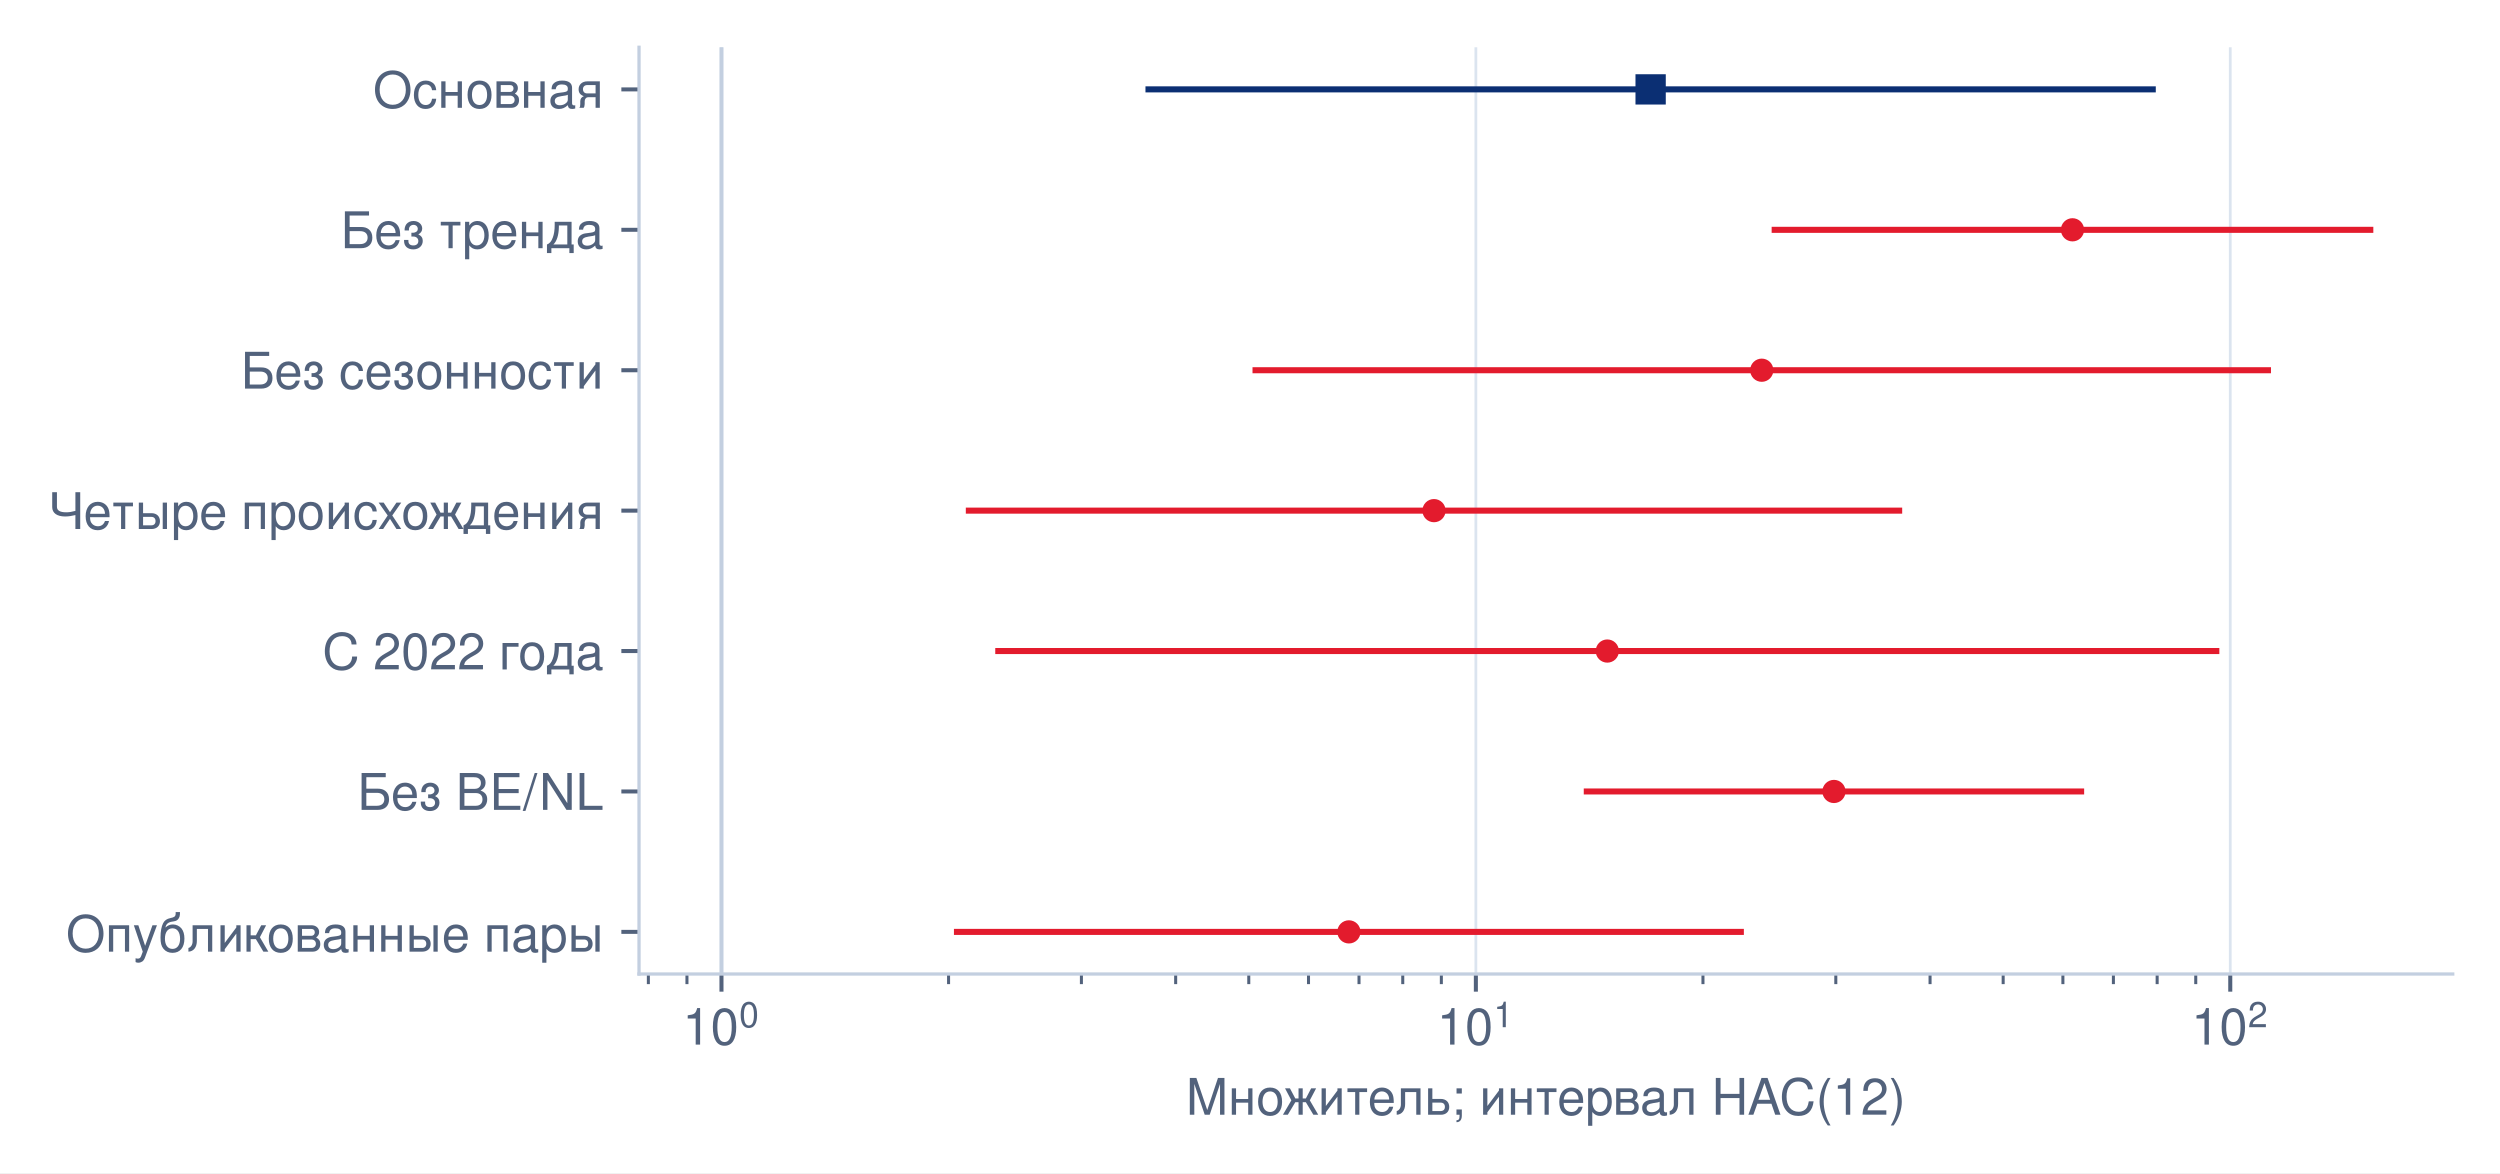
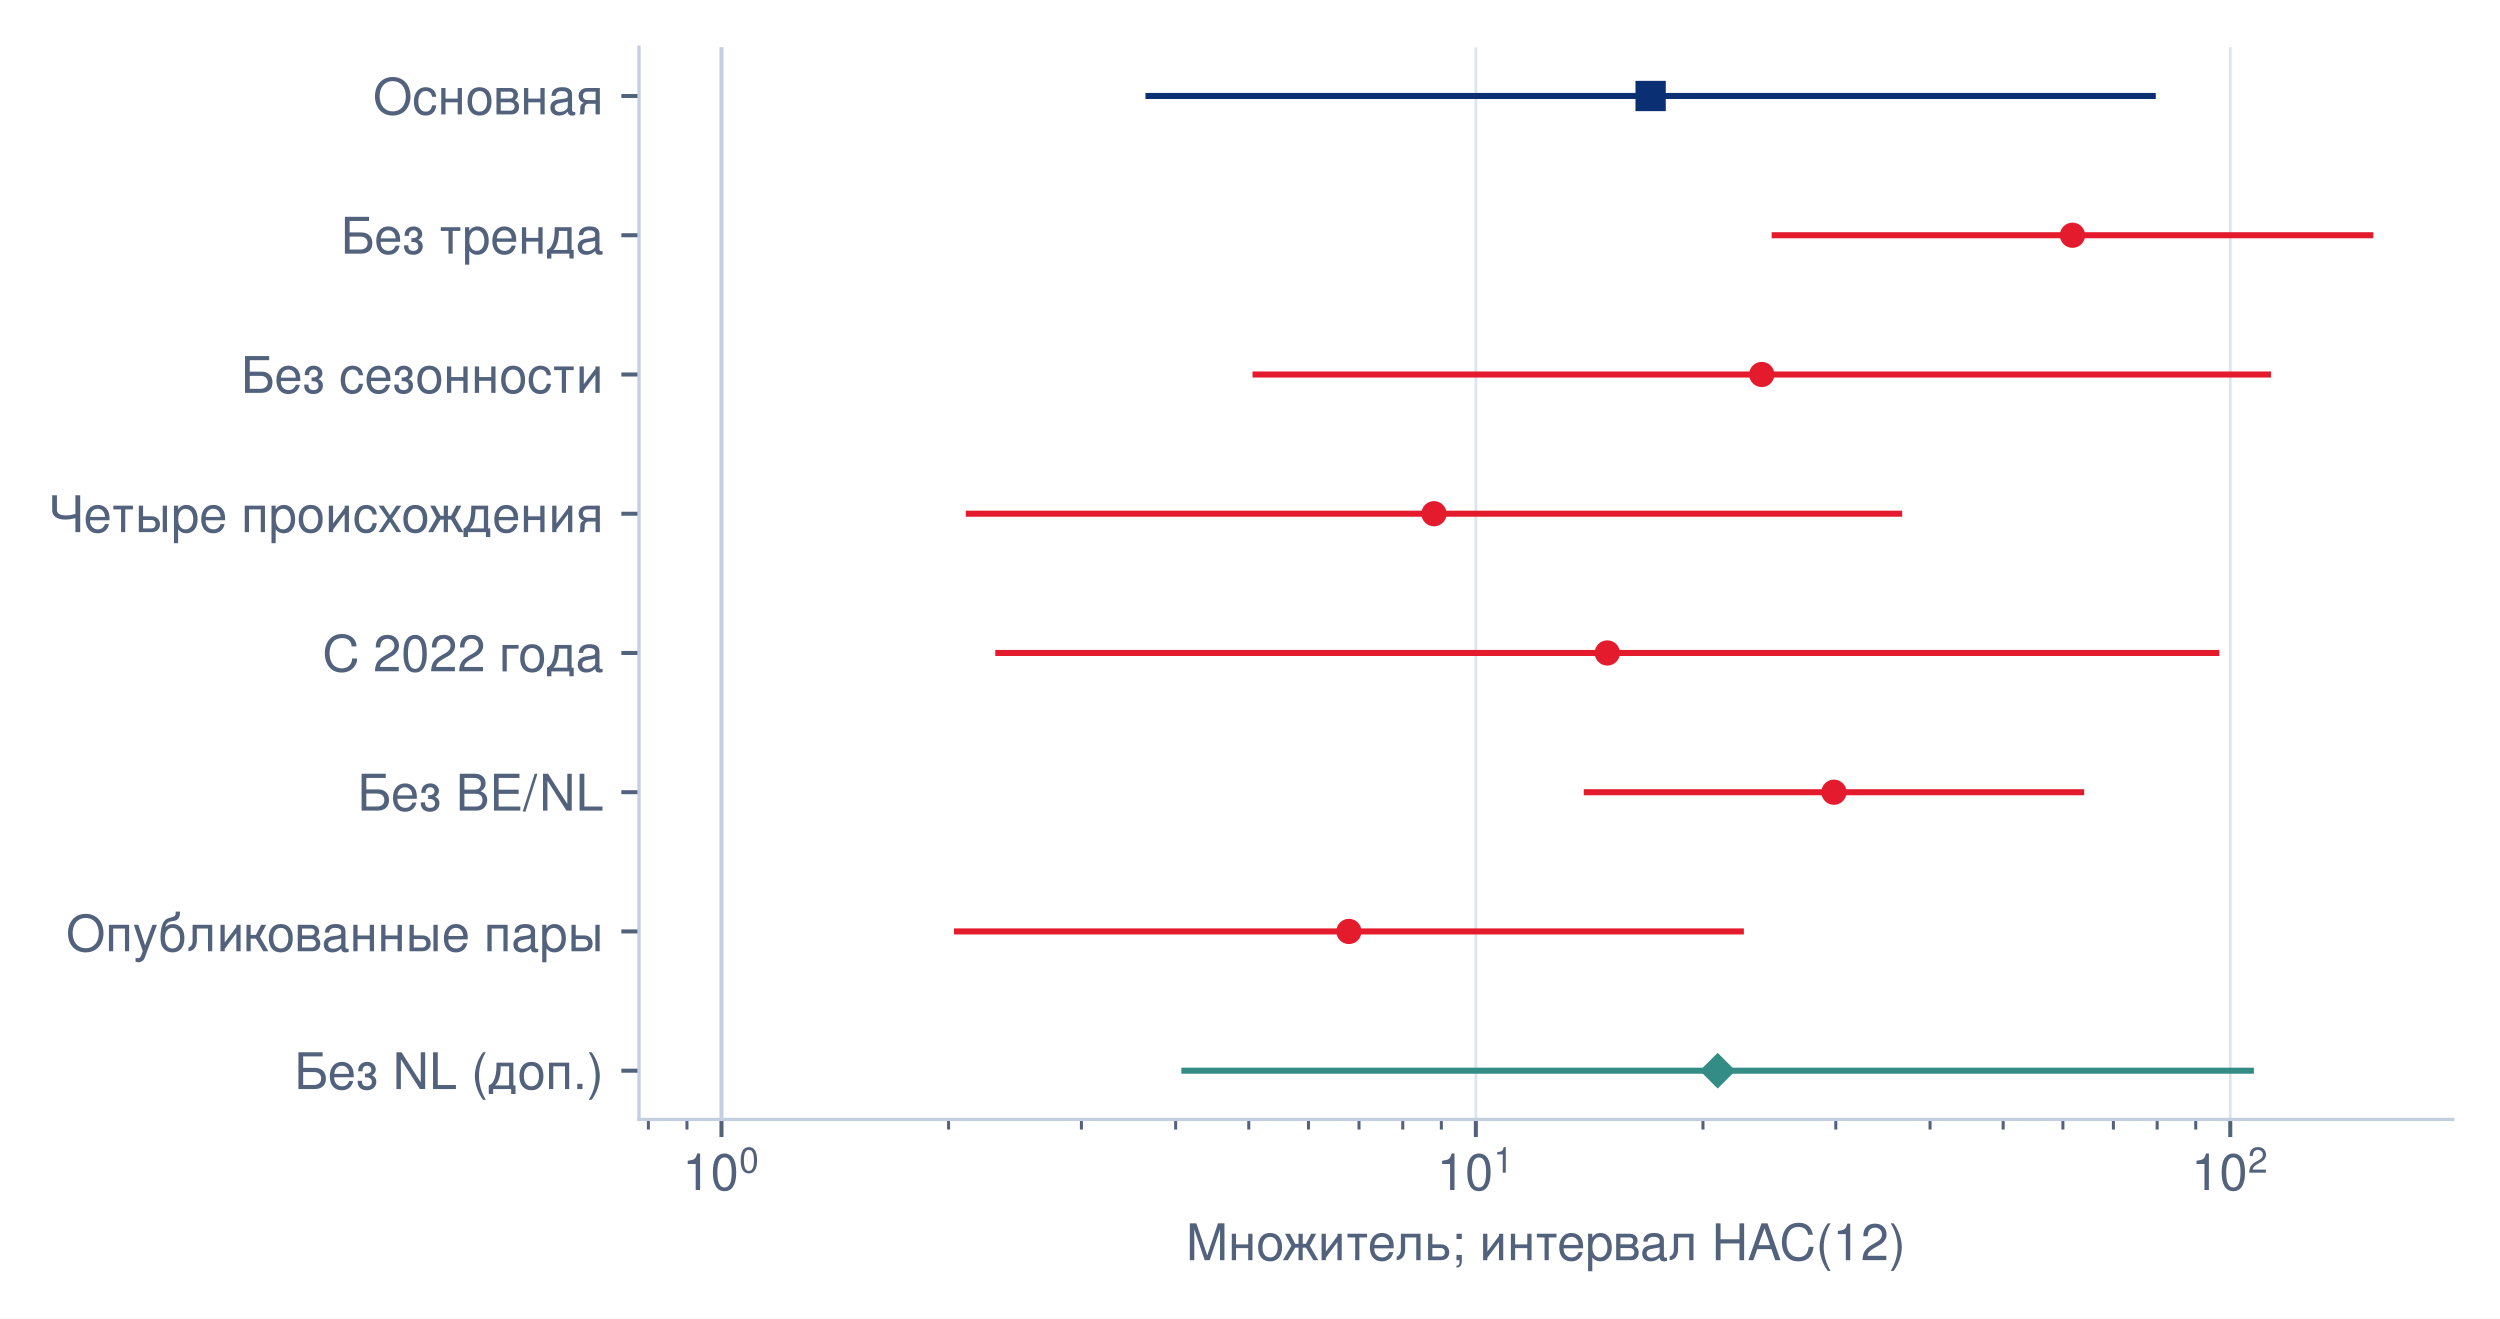
- <svg xmlns="http://www.w3.org/2000/svg" xmlns:xlink="http://www.w3.org/1999/xlink" width="495.12pt" height="232.32pt" viewBox="0 0 495.12 232.32" version="1.1">
+ <svg xmlns="http://www.w3.org/2000/svg" xmlns:xlink="http://www.w3.org/1999/xlink" width="495.12pt" height="261.12pt" viewBox="0 0 495.12 261.12" version="1.1">
  <defs>
    <style type="text/css">*{stroke-linejoin: round; stroke-linecap: butt}</style>
  </defs>
  <g id="figure_1">
    <g id="patch_1">
-       <path d="M 0 232.32  L 495.12 232.32  L 495.12 0  L 0 0  z " style="fill: #ffffff" />
+       <path d="M 0 261.12  L 495.12 261.12  L 495.12 0  L 0 0  z " style="fill: #ffffff" />
    </g>
    <g id="axes_1">
      <g id="patch_2">
-         <path d="M 126.558 192.9  L 485.76 192.9  L 485.76 9.36  L 126.558 9.36  z " style="fill: #ffffff" />
+         <path d="M 126.558 221.7  L 485.76 221.7  L 485.76 9.36  L 126.558 9.36  z " style="fill: #ffffff" />
      </g>
      <g id="matplotlib.axis_1">
        <g id="xtick_1">
          <g id="line2d_1">
-             <path d="M 142.886 192.9  L 142.886 9.36  " clip-path="url(#p81fc3f69a3)" style="fill: none; stroke: #dbe4ef; stroke-width: 0.55; stroke-linecap: square" />
+             <path d="M 142.886 221.7  L 142.886 9.36  " clip-path="url(#pdd04d3d1da)" style="fill: none; stroke: #dbe4ef; stroke-width: 0.55; stroke-linecap: square" />
          </g>
          <g id="line2d_2">
            <defs>
              <path id="md188bb323f" d="M 0 0  L 0 3.5  " style="stroke: #52627c; stroke-width: 0.8" />
            </defs>
            <g>
-               <use xlink:href="#md188bb323f" x="142.886" y="192.9" style="fill: #52627c; stroke: #52627c; stroke-width: 0.8" />
+               <use xlink:href="#md188bb323f" x="142.886" y="221.7" style="fill: #52627c; stroke: #52627c; stroke-width: 0.8" />
            </g>
          </g>
          <g id="text_1">
-             <g style="fill: #52627c" transform="translate(135.1858 207.1908)">
+             <g style="fill: #52627c" transform="translate(135.1858 235.9908)">
              <text>
                <tspan x="0" y="-0.311" style="font-size: 10px; font-family: 'Nimbus Sans'; fill: #52627c">1</tspan>
                <tspan x="5.56" y="-0.311" style="font-size: 10px; font-family: 'Nimbus Sans'; fill: #52627c">0</tspan>
                <tspan x="11.206" y="-3.75" style="font-size: 7px; font-family: 'Nimbus Sans'; fill: #52627c">0</tspan>
              </text>
            </g>
          </g>
        </g>
        <g id="xtick_2">
          <g id="line2d_3">
-             <path d="M 292.292 192.9  L 292.292 9.36  " clip-path="url(#p81fc3f69a3)" style="fill: none; stroke: #dbe4ef; stroke-width: 0.55; stroke-linecap: square" />
+             <path d="M 292.292 221.7  L 292.292 9.36  " clip-path="url(#pdd04d3d1da)" style="fill: none; stroke: #dbe4ef; stroke-width: 0.55; stroke-linecap: square" />
          </g>
          <g id="line2d_4">
            <g>
-               <use xlink:href="#md188bb323f" x="292.292" y="192.9" style="fill: #52627c; stroke: #52627c; stroke-width: 0.8" />
+               <use xlink:href="#md188bb323f" x="292.292" y="221.7" style="fill: #52627c; stroke: #52627c; stroke-width: 0.8" />
            </g>
          </g>
          <g id="text_2">
-             <g style="fill: #52627c" transform="translate(284.5922 207.1908)">
+             <g style="fill: #52627c" transform="translate(284.5922 235.9908)">
              <text>
                <tspan x="0" y="-0.311" style="font-size: 10px; font-family: 'Nimbus Sans'; fill: #52627c">1</tspan>
                <tspan x="5.56" y="-0.311" style="font-size: 10px; font-family: 'Nimbus Sans'; fill: #52627c">0</tspan>
                <tspan x="11.206" y="-3.75" style="font-size: 7px; font-family: 'Nimbus Sans'; fill: #52627c">1</tspan>
              </text>
            </g>
          </g>
        </g>
        <g id="xtick_3">
          <g id="line2d_5">
-             <path d="M 441.699 192.9  L 441.699 9.36  " clip-path="url(#p81fc3f69a3)" style="fill: none; stroke: #dbe4ef; stroke-width: 0.55; stroke-linecap: square" />
+             <path d="M 441.699 221.7  L 441.699 9.36  " clip-path="url(#pdd04d3d1da)" style="fill: none; stroke: #dbe4ef; stroke-width: 0.55; stroke-linecap: square" />
          </g>
          <g id="line2d_6">
            <g>
-               <use xlink:href="#md188bb323f" x="441.699" y="192.9" style="fill: #52627c; stroke: #52627c; stroke-width: 0.8" />
+               <use xlink:href="#md188bb323f" x="441.699" y="221.7" style="fill: #52627c; stroke: #52627c; stroke-width: 0.8" />
            </g>
          </g>
          <g id="text_3">
-             <g style="fill: #52627c" transform="translate(433.9987 207.1908)">
+             <g style="fill: #52627c" transform="translate(433.9987 235.9908)">
              <text>
                <tspan x="0" y="-0.311" style="font-size: 10px; font-family: 'Nimbus Sans'; fill: #52627c">1</tspan>
                <tspan x="5.56" y="-0.311" style="font-size: 10px; font-family: 'Nimbus Sans'; fill: #52627c">0</tspan>
                <tspan x="11.206" y="-3.75" style="font-size: 7px; font-family: 'Nimbus Sans'; fill: #52627c">2</tspan>
              </text>
            </g>
          </g>
        </g>
        <g id="xtick_4">
          <g id="line2d_7">
            <defs>
              <path id="m57189ea92f" d="M 0 0  L 0 2  " style="stroke: #52627c; stroke-width: 0.6" />
            </defs>
            <g>
-               <use xlink:href="#m57189ea92f" x="128.407" y="192.9" style="fill: #52627c; stroke: #52627c; stroke-width: 0.6" />
+               <use xlink:href="#m57189ea92f" x="128.407" y="221.7" style="fill: #52627c; stroke: #52627c; stroke-width: 0.6" />
            </g>
          </g>
        </g>
        <g id="xtick_5">
          <g id="line2d_8">
            <g>
-               <use xlink:href="#m57189ea92f" x="136.049" y="192.9" style="fill: #52627c; stroke: #52627c; stroke-width: 0.6" />
+               <use xlink:href="#m57189ea92f" x="136.049" y="221.7" style="fill: #52627c; stroke: #52627c; stroke-width: 0.6" />
            </g>
          </g>
        </g>
        <g id="xtick_6">
          <g id="line2d_9">
            <g>
-               <use xlink:href="#m57189ea92f" x="187.862" y="192.9" style="fill: #52627c; stroke: #52627c; stroke-width: 0.6" />
+               <use xlink:href="#m57189ea92f" x="187.862" y="221.7" style="fill: #52627c; stroke: #52627c; stroke-width: 0.6" />
            </g>
          </g>
        </g>
        <g id="xtick_7">
          <g id="line2d_10">
            <g>
-               <use xlink:href="#m57189ea92f" x="214.171" y="192.9" style="fill: #52627c; stroke: #52627c; stroke-width: 0.6" />
+               <use xlink:href="#m57189ea92f" x="214.171" y="221.7" style="fill: #52627c; stroke: #52627c; stroke-width: 0.6" />
            </g>
          </g>
        </g>
        <g id="xtick_8">
          <g id="line2d_11">
            <g>
-               <use xlink:href="#m57189ea92f" x="232.837" y="192.9" style="fill: #52627c; stroke: #52627c; stroke-width: 0.6" />
+               <use xlink:href="#m57189ea92f" x="232.837" y="221.7" style="fill: #52627c; stroke: #52627c; stroke-width: 0.6" />
            </g>
          </g>
        </g>
        <g id="xtick_9">
          <g id="line2d_12">
            <g>
-               <use xlink:href="#m57189ea92f" x="247.316" y="192.9" style="fill: #52627c; stroke: #52627c; stroke-width: 0.6" />
+               <use xlink:href="#m57189ea92f" x="247.316" y="221.7" style="fill: #52627c; stroke: #52627c; stroke-width: 0.6" />
            </g>
          </g>
        </g>
        <g id="xtick_10">
          <g id="line2d_13">
            <g>
-               <use xlink:href="#m57189ea92f" x="259.147" y="192.9" style="fill: #52627c; stroke: #52627c; stroke-width: 0.6" />
+               <use xlink:href="#m57189ea92f" x="259.147" y="221.7" style="fill: #52627c; stroke: #52627c; stroke-width: 0.6" />
            </g>
          </g>
        </g>
        <g id="xtick_11">
          <g id="line2d_14">
            <g>
-               <use xlink:href="#m57189ea92f" x="269.149" y="192.9" style="fill: #52627c; stroke: #52627c; stroke-width: 0.6" />
+               <use xlink:href="#m57189ea92f" x="269.149" y="221.7" style="fill: #52627c; stroke: #52627c; stroke-width: 0.6" />
            </g>
          </g>
        </g>
        <g id="xtick_12">
          <g id="line2d_15">
            <g>
-               <use xlink:href="#m57189ea92f" x="277.813" y="192.9" style="fill: #52627c; stroke: #52627c; stroke-width: 0.6" />
+               <use xlink:href="#m57189ea92f" x="277.813" y="221.7" style="fill: #52627c; stroke: #52627c; stroke-width: 0.6" />
            </g>
          </g>
        </g>
        <g id="xtick_13">
          <g id="line2d_16">
            <g>
-               <use xlink:href="#m57189ea92f" x="285.456" y="192.9" style="fill: #52627c; stroke: #52627c; stroke-width: 0.6" />
+               <use xlink:href="#m57189ea92f" x="285.456" y="221.7" style="fill: #52627c; stroke: #52627c; stroke-width: 0.6" />
            </g>
          </g>
        </g>
        <g id="xtick_14">
          <g id="line2d_17">
            <g>
-               <use xlink:href="#m57189ea92f" x="337.268" y="192.9" style="fill: #52627c; stroke: #52627c; stroke-width: 0.6" />
+               <use xlink:href="#m57189ea92f" x="337.268" y="221.7" style="fill: #52627c; stroke: #52627c; stroke-width: 0.6" />
            </g>
          </g>
        </g>
        <g id="xtick_15">
          <g id="line2d_18">
            <g>
-               <use xlink:href="#m57189ea92f" x="363.577" y="192.9" style="fill: #52627c; stroke: #52627c; stroke-width: 0.6" />
+               <use xlink:href="#m57189ea92f" x="363.577" y="221.7" style="fill: #52627c; stroke: #52627c; stroke-width: 0.6" />
            </g>
          </g>
        </g>
        <g id="xtick_16">
          <g id="line2d_19">
            <g>
-               <use xlink:href="#m57189ea92f" x="382.244" y="192.9" style="fill: #52627c; stroke: #52627c; stroke-width: 0.6" />
+               <use xlink:href="#m57189ea92f" x="382.244" y="221.7" style="fill: #52627c; stroke: #52627c; stroke-width: 0.6" />
            </g>
          </g>
        </g>
        <g id="xtick_17">
          <g id="line2d_20">
            <g>
-               <use xlink:href="#m57189ea92f" x="396.723" y="192.9" style="fill: #52627c; stroke: #52627c; stroke-width: 0.6" />
+               <use xlink:href="#m57189ea92f" x="396.723" y="221.7" style="fill: #52627c; stroke: #52627c; stroke-width: 0.6" />
            </g>
          </g>
        </g>
        <g id="xtick_18">
          <g id="line2d_21">
            <g>
-               <use xlink:href="#m57189ea92f" x="408.553" y="192.9" style="fill: #52627c; stroke: #52627c; stroke-width: 0.6" />
+               <use xlink:href="#m57189ea92f" x="408.553" y="221.7" style="fill: #52627c; stroke: #52627c; stroke-width: 0.6" />
            </g>
          </g>
        </g>
        <g id="xtick_19">
          <g id="line2d_22">
            <g>
-               <use xlink:href="#m57189ea92f" x="418.555" y="192.9" style="fill: #52627c; stroke: #52627c; stroke-width: 0.6" />
+               <use xlink:href="#m57189ea92f" x="418.555" y="221.7" style="fill: #52627c; stroke: #52627c; stroke-width: 0.6" />
            </g>
          </g>
        </g>
        <g id="xtick_20">
          <g id="line2d_23">
            <g>
-               <use xlink:href="#m57189ea92f" x="427.22" y="192.9" style="fill: #52627c; stroke: #52627c; stroke-width: 0.6" />
+               <use xlink:href="#m57189ea92f" x="427.22" y="221.7" style="fill: #52627c; stroke: #52627c; stroke-width: 0.6" />
            </g>
          </g>
        </g>
        <g id="xtick_21">
          <g id="line2d_24">
            <g>
-               <use xlink:href="#m57189ea92f" x="434.862" y="192.9" style="fill: #52627c; stroke: #52627c; stroke-width: 0.6" />
+               <use xlink:href="#m57189ea92f" x="434.862" y="221.7" style="fill: #52627c; stroke: #52627c; stroke-width: 0.6" />
            </g>
          </g>
        </g>
        <g id="text_4">
-           <text style="font-size: 10px; font-family: 'Nimbus Sans'; text-anchor: middle; fill: #52627c" x="306.159" y="220.78" transform="rotate(-0 306.159 220.7798)">Множитель; интервал HAC(12)</text>
+           <text style="font-size: 10px; font-family: 'Nimbus Sans'; text-anchor: middle; fill: #52627c" x="306.159" y="249.58" transform="rotate(-0 306.159 249.5798)">Множитель; интервал HAC(12)</text>
        </g>
      </g>
      <g id="matplotlib.axis_2">
        <g id="ytick_1">
          <g id="line2d_25">
            <defs>
              <path id="m8aa7f7965a" d="M 0 0  L -3.5 0  " style="stroke: #52627c; stroke-width: 0.8" />
            </defs>
            <g>
-               <use xlink:href="#m8aa7f7965a" x="126.558" y="17.703" style="fill: #52627c; stroke: #52627c; stroke-width: 0.8" />
+               <use xlink:href="#m8aa7f7965a" x="126.558" y="19.012" style="fill: #52627c; stroke: #52627c; stroke-width: 0.8" />
            </g>
          </g>
          <g id="text_5">
-             <text style="font-size: 10px; font-family: 'Nimbus Sans'; text-anchor: end; fill: #52627c" x="119.558" y="21.348" transform="rotate(-0 119.5584 21.34805)">Основная</text>
+             <text style="font-size: 10px; font-family: 'Nimbus Sans'; text-anchor: end; fill: #52627c" x="119.558" y="22.657" transform="rotate(-0 119.5584 22.65714)">Основная</text>
          </g>
        </g>
        <g id="ytick_2">
          <g id="line2d_26">
            <g>
-               <use xlink:href="#m8aa7f7965a" x="126.558" y="45.512" style="fill: #52627c; stroke: #52627c; stroke-width: 0.8" />
+               <use xlink:href="#m8aa7f7965a" x="126.558" y="46.588" style="fill: #52627c; stroke: #52627c; stroke-width: 0.8" />
            </g>
          </g>
          <g id="text_6">
-             <text style="font-size: 10px; font-family: 'Nimbus Sans'; text-anchor: end; fill: #52627c" x="119.558" y="49.157" transform="rotate(-0 119.5584 49.15716)">Без тренда</text>
+             <text style="font-size: 10px; font-family: 'Nimbus Sans'; text-anchor: end; fill: #52627c" x="119.558" y="50.234" transform="rotate(-0 119.5584 50.23378)">Без тренда</text>
          </g>
        </g>
        <g id="ytick_3">
          <g id="line2d_27">
            <g>
-               <use xlink:href="#m8aa7f7965a" x="126.558" y="73.321" style="fill: #52627c; stroke: #52627c; stroke-width: 0.8" />
+               <use xlink:href="#m8aa7f7965a" x="126.558" y="74.165" style="fill: #52627c; stroke: #52627c; stroke-width: 0.8" />
            </g>
          </g>
          <g id="text_7">
-             <text style="font-size: 10px; font-family: 'Nimbus Sans'; text-anchor: end; fill: #52627c" x="119.558" y="76.966" transform="rotate(-0 119.5584 76.96627)">Без сезонности</text>
+             <text style="font-size: 10px; font-family: 'Nimbus Sans'; text-anchor: end; fill: #52627c" x="119.558" y="77.81" transform="rotate(-0 119.5584 77.81042)">Без сезонности</text>
          </g>
        </g>
        <g id="ytick_4">
          <g id="line2d_28">
            <g>
-               <use xlink:href="#m8aa7f7965a" x="126.558" y="101.13" style="fill: #52627c; stroke: #52627c; stroke-width: 0.8" />
+               <use xlink:href="#m8aa7f7965a" x="126.558" y="101.742" style="fill: #52627c; stroke: #52627c; stroke-width: 0.8" />
            </g>
          </g>
          <g id="text_8">
-             <text style="font-size: 10px; font-family: 'Nimbus Sans'; text-anchor: end; fill: #52627c" x="119.558" y="104.775" transform="rotate(-0 119.5584 104.7754)">Четыре происхождения</text>
+             <text style="font-size: 10px; font-family: 'Nimbus Sans'; text-anchor: end; fill: #52627c" x="119.558" y="105.387" transform="rotate(-0 119.5584 105.3871)">Четыре происхождения</text>
          </g>
        </g>
        <g id="ytick_5">
          <g id="line2d_29">
            <g>
-               <use xlink:href="#m8aa7f7965a" x="126.558" y="128.939" style="fill: #52627c; stroke: #52627c; stroke-width: 0.8" />
+               <use xlink:href="#m8aa7f7965a" x="126.558" y="129.318" style="fill: #52627c; stroke: #52627c; stroke-width: 0.8" />
            </g>
          </g>
          <g id="text_9">
-             <text style="font-size: 10px; font-family: 'Nimbus Sans'; text-anchor: end; fill: #52627c" x="119.558" y="132.584" transform="rotate(-0 119.5584 132.5845)">С 2022 года</text>
+             <text style="font-size: 10px; font-family: 'Nimbus Sans'; text-anchor: end; fill: #52627c" x="119.558" y="132.964" transform="rotate(-0 119.5584 132.9637)">С 2022 года</text>
          </g>
        </g>
        <g id="ytick_6">
          <g id="line2d_30">
            <g>
-               <use xlink:href="#m8aa7f7965a" x="126.558" y="156.748" style="fill: #52627c; stroke: #52627c; stroke-width: 0.8" />
+               <use xlink:href="#m8aa7f7965a" x="126.558" y="156.895" style="fill: #52627c; stroke: #52627c; stroke-width: 0.8" />
            </g>
          </g>
          <g id="text_10">
-             <text style="font-size: 10px; font-family: 'Nimbus Sans'; text-anchor: end; fill: #52627c" x="119.558" y="160.394" transform="rotate(-0 119.5584 160.3936)">Без BE/NL</text>
+             <text style="font-size: 10px; font-family: 'Nimbus Sans'; text-anchor: end; fill: #52627c" x="119.558" y="160.54" transform="rotate(-0 119.5584 160.5403)">Без BE/NL</text>
          </g>
        </g>
        <g id="ytick_7">
          <g id="line2d_31">
            <g>
-               <use xlink:href="#m8aa7f7965a" x="126.558" y="184.557" style="fill: #52627c; stroke: #52627c; stroke-width: 0.8" />
+               <use xlink:href="#m8aa7f7965a" x="126.558" y="184.472" style="fill: #52627c; stroke: #52627c; stroke-width: 0.8" />
            </g>
          </g>
          <g id="text_11">
-             <text style="font-size: 10px; font-family: 'Nimbus Sans'; text-anchor: end; fill: #52627c" x="119.558" y="188.478" transform="rotate(-0 119.5584 188.4777)">Опубликованные пары</text>
-           </g>
-         </g>
-       </g>
-       <g id="line2d_32">
-         <path d="M 227.458 17.703  L 426.349 17.703  " clip-path="url(#p81fc3f69a3)" style="fill: none; stroke: #0b2f73; stroke-width: 1.2; stroke-linecap: square" />
+             <text style="font-size: 10px; font-family: 'Nimbus Sans'; text-anchor: end; fill: #52627c" x="119.558" y="188.392" transform="rotate(-0 119.5584 188.392)">Опубликованные пары</text>
+           </g>
+         </g>
+         <g id="ytick_8">
+           <g id="line2d_32">
+             <g>
+               <use xlink:href="#m8aa7f7965a" x="126.558" y="212.048" style="fill: #52627c; stroke: #52627c; stroke-width: 0.8" />
+             </g>
+           </g>
+           <g id="text_12">
+             <text style="font-size: 10px; font-family: 'Nimbus Sans'; text-anchor: end; fill: #52627c" x="119.558" y="215.694" transform="rotate(-0 119.5584 215.6936)">Без NL (доп.)</text>
+           </g>
+         </g>
      </g>
      <g id="line2d_33">
-         <path d="M 326.904 17.703  " clip-path="url(#p81fc3f69a3)" style="fill: none; stroke: #0b2f73; stroke-width: 1.5; stroke-linecap: square" />
+         <path d="M 227.458 19.012  L 426.349 19.012  " clip-path="url(#pdd04d3d1da)" style="fill: none; stroke: #0b2f73; stroke-width: 1.2; stroke-linecap: square" />
+       </g>
+       <g id="line2d_34">
+         <path d="M 326.904 19.012  " clip-path="url(#pdd04d3d1da)" style="fill: none; stroke: #0b2f73; stroke-width: 1.5; stroke-linecap: square" />
        <defs>
          <path id="m46db56ead0" d="M -2.5 2.5  L 2.5 2.5  L 2.5 -2.5  L -2.5 -2.5  z " style="stroke: #0b2f73; stroke-linejoin: miter" />
        </defs>
-         <g clip-path="url(#p81fc3f69a3)">
-           <use xlink:href="#m46db56ead0" x="326.904" y="17.703" style="fill: #0b2f73; stroke: #0b2f73; stroke-linejoin: miter" />
-         </g>
-       </g>
-       <g id="line2d_34">
-         <path d="M 351.472 45.512  L 469.432 45.512  " clip-path="url(#p81fc3f69a3)" style="fill: none; stroke: #e31b2d; stroke-width: 1.2; stroke-linecap: square" />
+         <g clip-path="url(#pdd04d3d1da)">
+           <use xlink:href="#m46db56ead0" x="326.904" y="19.012" style="fill: #0b2f73; stroke: #0b2f73; stroke-linejoin: miter" />
+         </g>
      </g>
      <g id="line2d_35">
-         <path d="M 410.452 45.512  " clip-path="url(#p81fc3f69a3)" style="fill: none; stroke: #e31b2d; stroke-width: 1.5; stroke-linecap: square" />
+         <path d="M 351.472 46.588  L 469.432 46.588  " clip-path="url(#pdd04d3d1da)" style="fill: none; stroke: #e31b2d; stroke-width: 1.2; stroke-linecap: square" />
+       </g>
+       <g id="line2d_36">
+         <path d="M 410.452 46.588  " clip-path="url(#pdd04d3d1da)" style="fill: none; stroke: #e31b2d; stroke-width: 1.5; stroke-linecap: square" />
        <defs>
-           <path id="md06ec3799e" d="M 0 1.8  C 0.477 1.8 0.935 1.61 1.273 1.273  C 1.61 0.935 1.8 0.477 1.8 0  C 1.8 -0.477 1.61 -0.935 1.273 -1.273  C 0.935 -1.61 0.477 -1.8 0 -1.8  C -0.477 -1.8 -0.935 -1.61 -1.273 -1.273  C -1.61 -0.935 -1.8 -0.477 -1.8 0  C -1.8 0.477 -1.61 0.935 -1.273 1.273  C -0.935 1.61 -0.477 1.8 0 1.8  z " style="stroke: #e31b2d" />
+           <path id="mdeb49d7835" d="M 0 2  C 0.53 2 1.039 1.789 1.414 1.414  C 1.789 1.039 2 0.53 2 0  C 2 -0.53 1.789 -1.039 1.414 -1.414  C 1.039 -1.789 0.53 -2 0 -2  C -0.53 -2 -1.039 -1.789 -1.414 -1.414  C -1.789 -1.039 -2 -0.53 -2 0  C -2 0.53 -1.789 1.039 -1.414 1.414  C -1.039 1.789 -0.53 2 0 2  z " style="stroke: #e31b2d" />
        </defs>
-         <g clip-path="url(#p81fc3f69a3)">
-           <use xlink:href="#md06ec3799e" x="410.452" y="45.512" style="fill: #e31b2d; stroke: #e31b2d" />
-         </g>
-       </g>
-       <g id="line2d_36">
-         <path d="M 248.658 73.321  L 449.164 73.321  " clip-path="url(#p81fc3f69a3)" style="fill: none; stroke: #e31b2d; stroke-width: 1.2; stroke-linecap: square" />
+         <g clip-path="url(#pdd04d3d1da)">
+           <use xlink:href="#mdeb49d7835" x="410.452" y="46.588" style="fill: #e31b2d; stroke: #e31b2d" />
+         </g>
      </g>
      <g id="line2d_37">
-         <path d="M 348.911 73.321  " clip-path="url(#p81fc3f69a3)" style="fill: none; stroke: #e31b2d; stroke-width: 1.5; stroke-linecap: square" />
-         <g clip-path="url(#p81fc3f69a3)">
-           <use xlink:href="#md06ec3799e" x="348.911" y="73.321" style="fill: #e31b2d; stroke: #e31b2d" />
-         </g>
+         <path d="M 248.658 74.165  L 449.164 74.165  " clip-path="url(#pdd04d3d1da)" style="fill: none; stroke: #e31b2d; stroke-width: 1.2; stroke-linecap: square" />
      </g>
      <g id="line2d_38">
-         <path d="M 191.878 101.13  L 376.123 101.13  " clip-path="url(#p81fc3f69a3)" style="fill: none; stroke: #e31b2d; stroke-width: 1.2; stroke-linecap: square" />
+         <path d="M 348.911 74.165  " clip-path="url(#pdd04d3d1da)" style="fill: none; stroke: #e31b2d; stroke-width: 1.5; stroke-linecap: square" />
+         <g clip-path="url(#pdd04d3d1da)">
+           <use xlink:href="#mdeb49d7835" x="348.911" y="74.165" style="fill: #e31b2d; stroke: #e31b2d" />
+         </g>
      </g>
      <g id="line2d_39">
-         <path d="M 284.001 101.13  " clip-path="url(#p81fc3f69a3)" style="fill: none; stroke: #e31b2d; stroke-width: 1.5; stroke-linecap: square" />
-         <g clip-path="url(#p81fc3f69a3)">
-           <use xlink:href="#md06ec3799e" x="284.001" y="101.13" style="fill: #e31b2d; stroke: #e31b2d" />
-         </g>
+         <path d="M 191.878 101.742  L 376.123 101.742  " clip-path="url(#pdd04d3d1da)" style="fill: none; stroke: #e31b2d; stroke-width: 1.2; stroke-linecap: square" />
      </g>
      <g id="line2d_40">
-         <path d="M 197.709 128.939  L 438.937 128.939  " clip-path="url(#p81fc3f69a3)" style="fill: none; stroke: #e31b2d; stroke-width: 1.2; stroke-linecap: square" />
+         <path d="M 284.001 101.742  " clip-path="url(#pdd04d3d1da)" style="fill: none; stroke: #e31b2d; stroke-width: 1.5; stroke-linecap: square" />
+         <g clip-path="url(#pdd04d3d1da)">
+           <use xlink:href="#mdeb49d7835" x="284.001" y="101.742" style="fill: #e31b2d; stroke: #e31b2d" />
+         </g>
      </g>
      <g id="line2d_41">
-         <path d="M 318.323 128.939  " clip-path="url(#p81fc3f69a3)" style="fill: none; stroke: #e31b2d; stroke-width: 1.5; stroke-linecap: square" />
-         <g clip-path="url(#p81fc3f69a3)">
-           <use xlink:href="#md06ec3799e" x="318.323" y="128.939" style="fill: #e31b2d; stroke: #e31b2d" />
-         </g>
+         <path d="M 197.709 129.318  L 438.937 129.318  " clip-path="url(#pdd04d3d1da)" style="fill: none; stroke: #e31b2d; stroke-width: 1.2; stroke-linecap: square" />
      </g>
      <g id="line2d_42">
-         <path d="M 314.261 156.748  L 412.161 156.748  " clip-path="url(#p81fc3f69a3)" style="fill: none; stroke: #e31b2d; stroke-width: 1.2; stroke-linecap: square" />
+         <path d="M 318.323 129.318  " clip-path="url(#pdd04d3d1da)" style="fill: none; stroke: #e31b2d; stroke-width: 1.5; stroke-linecap: square" />
+         <g clip-path="url(#pdd04d3d1da)">
+           <use xlink:href="#mdeb49d7835" x="318.323" y="129.318" style="fill: #e31b2d; stroke: #e31b2d" />
+         </g>
      </g>
      <g id="line2d_43">
-         <path d="M 363.211 156.748  " clip-path="url(#p81fc3f69a3)" style="fill: none; stroke: #e31b2d; stroke-width: 1.5; stroke-linecap: square" />
-         <g clip-path="url(#p81fc3f69a3)">
-           <use xlink:href="#md06ec3799e" x="363.211" y="156.748" style="fill: #e31b2d; stroke: #e31b2d" />
-         </g>
+         <path d="M 314.261 156.895  L 412.161 156.895  " clip-path="url(#pdd04d3d1da)" style="fill: none; stroke: #e31b2d; stroke-width: 1.2; stroke-linecap: square" />
      </g>
      <g id="line2d_44">
-         <path d="M 189.526 184.557  L 344.77 184.557  " clip-path="url(#p81fc3f69a3)" style="fill: none; stroke: #e31b2d; stroke-width: 1.2; stroke-linecap: square" />
+         <path d="M 363.211 156.895  " clip-path="url(#pdd04d3d1da)" style="fill: none; stroke: #e31b2d; stroke-width: 1.5; stroke-linecap: square" />
+         <g clip-path="url(#pdd04d3d1da)">
+           <use xlink:href="#mdeb49d7835" x="363.211" y="156.895" style="fill: #e31b2d; stroke: #e31b2d" />
+         </g>
      </g>
      <g id="line2d_45">
-         <path d="M 267.148 184.557  " clip-path="url(#p81fc3f69a3)" style="fill: none; stroke: #e31b2d; stroke-width: 1.5; stroke-linecap: square" />
-         <g clip-path="url(#p81fc3f69a3)">
-           <use xlink:href="#md06ec3799e" x="267.148" y="184.557" style="fill: #e31b2d; stroke: #e31b2d" />
-         </g>
+         <path d="M 189.526 184.472  L 344.77 184.472  " clip-path="url(#pdd04d3d1da)" style="fill: none; stroke: #e31b2d; stroke-width: 1.2; stroke-linecap: square" />
      </g>
      <g id="line2d_46">
-         <path d="M 142.886 192.9  L 142.886 9.36  " clip-path="url(#p81fc3f69a3)" style="fill: none; stroke: #c3cfe0; stroke-width: 0.8; stroke-linecap: square" />
+         <path d="M 267.148 184.472  " clip-path="url(#pdd04d3d1da)" style="fill: none; stroke: #e31b2d; stroke-width: 1.5; stroke-linecap: square" />
+         <g clip-path="url(#pdd04d3d1da)">
+           <use xlink:href="#mdeb49d7835" x="267.148" y="184.472" style="fill: #e31b2d; stroke: #e31b2d" />
+         </g>
+       </g>
+       <g id="line2d_47">
+         <path d="M 234.568 212.048  L 445.783 212.048  " clip-path="url(#pdd04d3d1da)" style="fill: none; stroke: #338c86; stroke-width: 1.2; stroke-linecap: square" />
+       </g>
+       <g id="line2d_48">
+         <path d="M 340.175 212.048  " clip-path="url(#pdd04d3d1da)" style="fill: none; stroke: #338c86; stroke-width: 1.5; stroke-linecap: square" />
+         <defs>
+           <path id="m9d380d0d5d" d="M -0 2.828  L 2.828 0  L 0 -2.828  L -2.828 -0  z " style="stroke: #338c86; stroke-linejoin: miter" />
+         </defs>
+         <g clip-path="url(#pdd04d3d1da)">
+           <use xlink:href="#m9d380d0d5d" x="340.175" y="212.048" style="fill: #338c86; stroke: #338c86; stroke-linejoin: miter" />
+         </g>
+       </g>
+       <g id="line2d_49">
+         <path d="M 142.886 221.7  L 142.886 9.36  " clip-path="url(#pdd04d3d1da)" style="fill: none; stroke: #c3cfe0; stroke-width: 0.8; stroke-linecap: square" />
      </g>
      <g id="patch_3">
-         <path d="M 126.558 192.9  L 126.558 9.36  " style="fill: none; stroke: #c3cfe0; stroke-width: 0.65; stroke-linejoin: miter; stroke-linecap: square" />
+         <path d="M 126.558 221.7  L 126.558 9.36  " style="fill: none; stroke: #c3cfe0; stroke-width: 0.65; stroke-linejoin: miter; stroke-linecap: square" />
      </g>
      <g id="patch_4">
-         <path d="M 126.558 192.9  L 485.76 192.9  " style="fill: none; stroke: #c3cfe0; stroke-width: 0.65; stroke-linejoin: miter; stroke-linecap: square" />
+         <path d="M 126.558 221.7  L 485.76 221.7  " style="fill: none; stroke: #c3cfe0; stroke-width: 0.65; stroke-linejoin: miter; stroke-linecap: square" />
      </g>
    </g>
  </g>
  <defs>
-     <clipPath id="p81fc3f69a3">
-       <rect x="126.558" y="9.36" width="359.201" height="183.54" />
+     <clipPath id="pdd04d3d1da">
+       <rect x="126.558" y="9.36" width="359.201" height="212.34" />
    </clipPath>
  </defs>
</svg>
